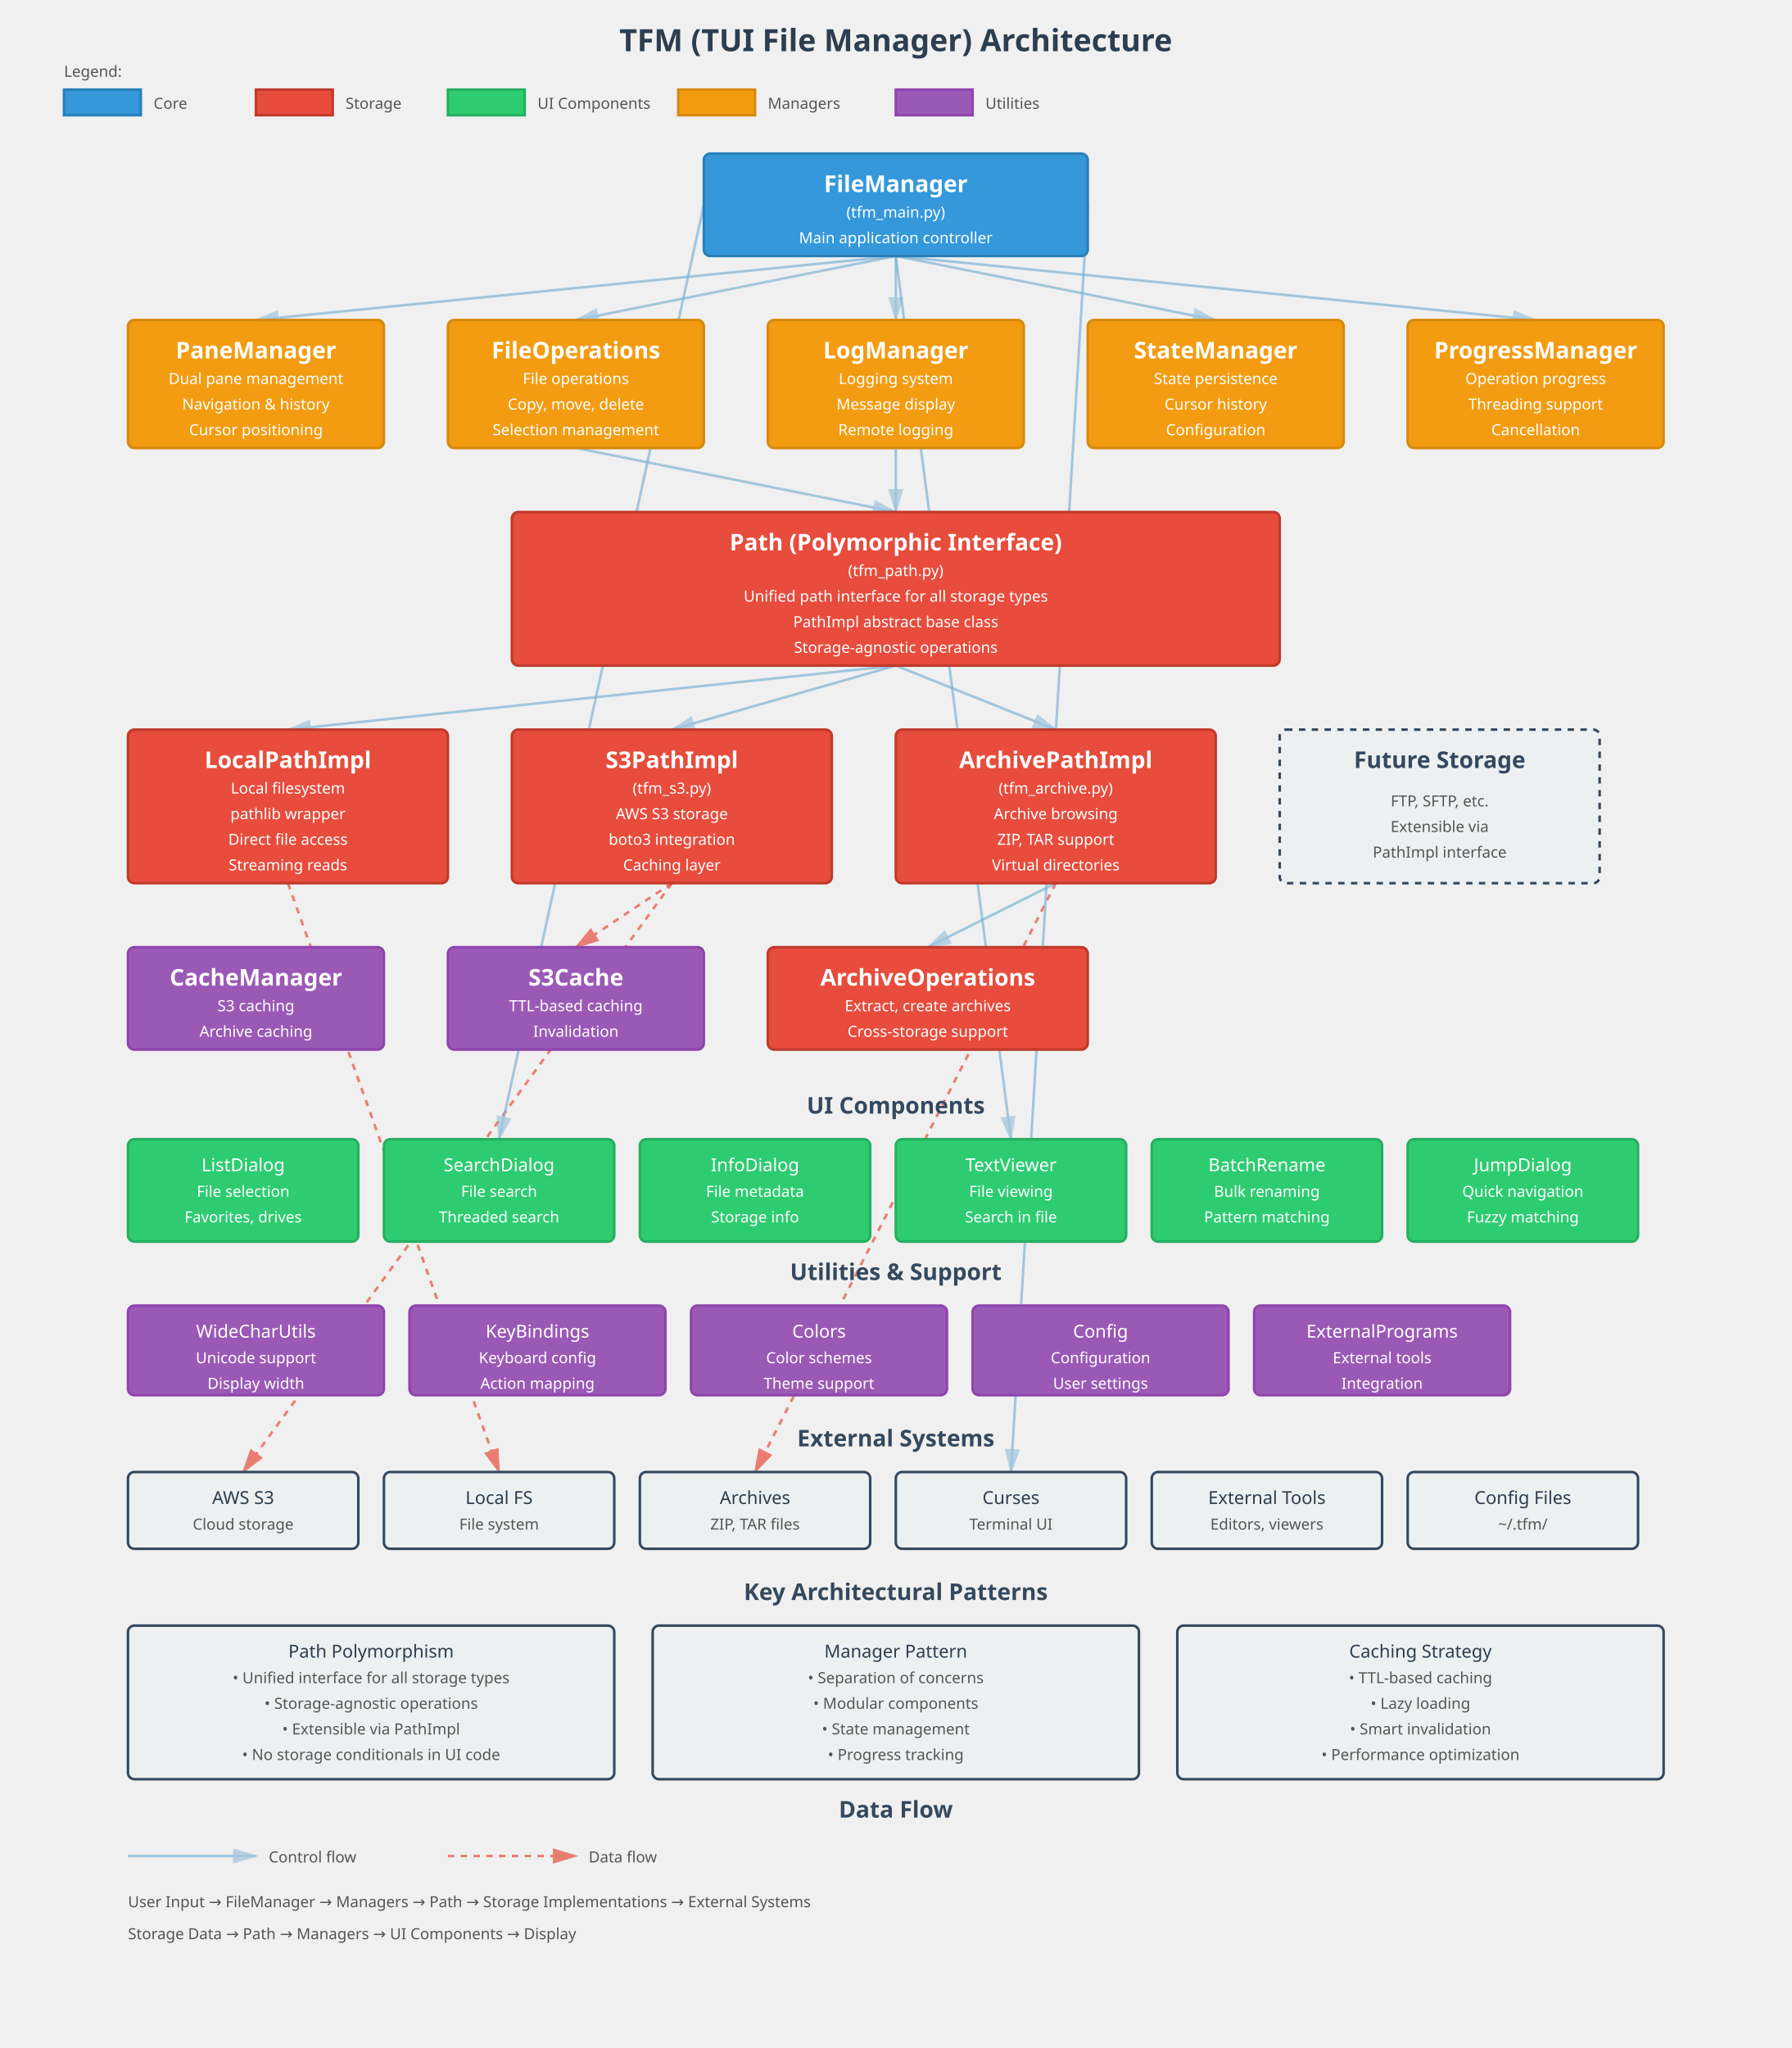
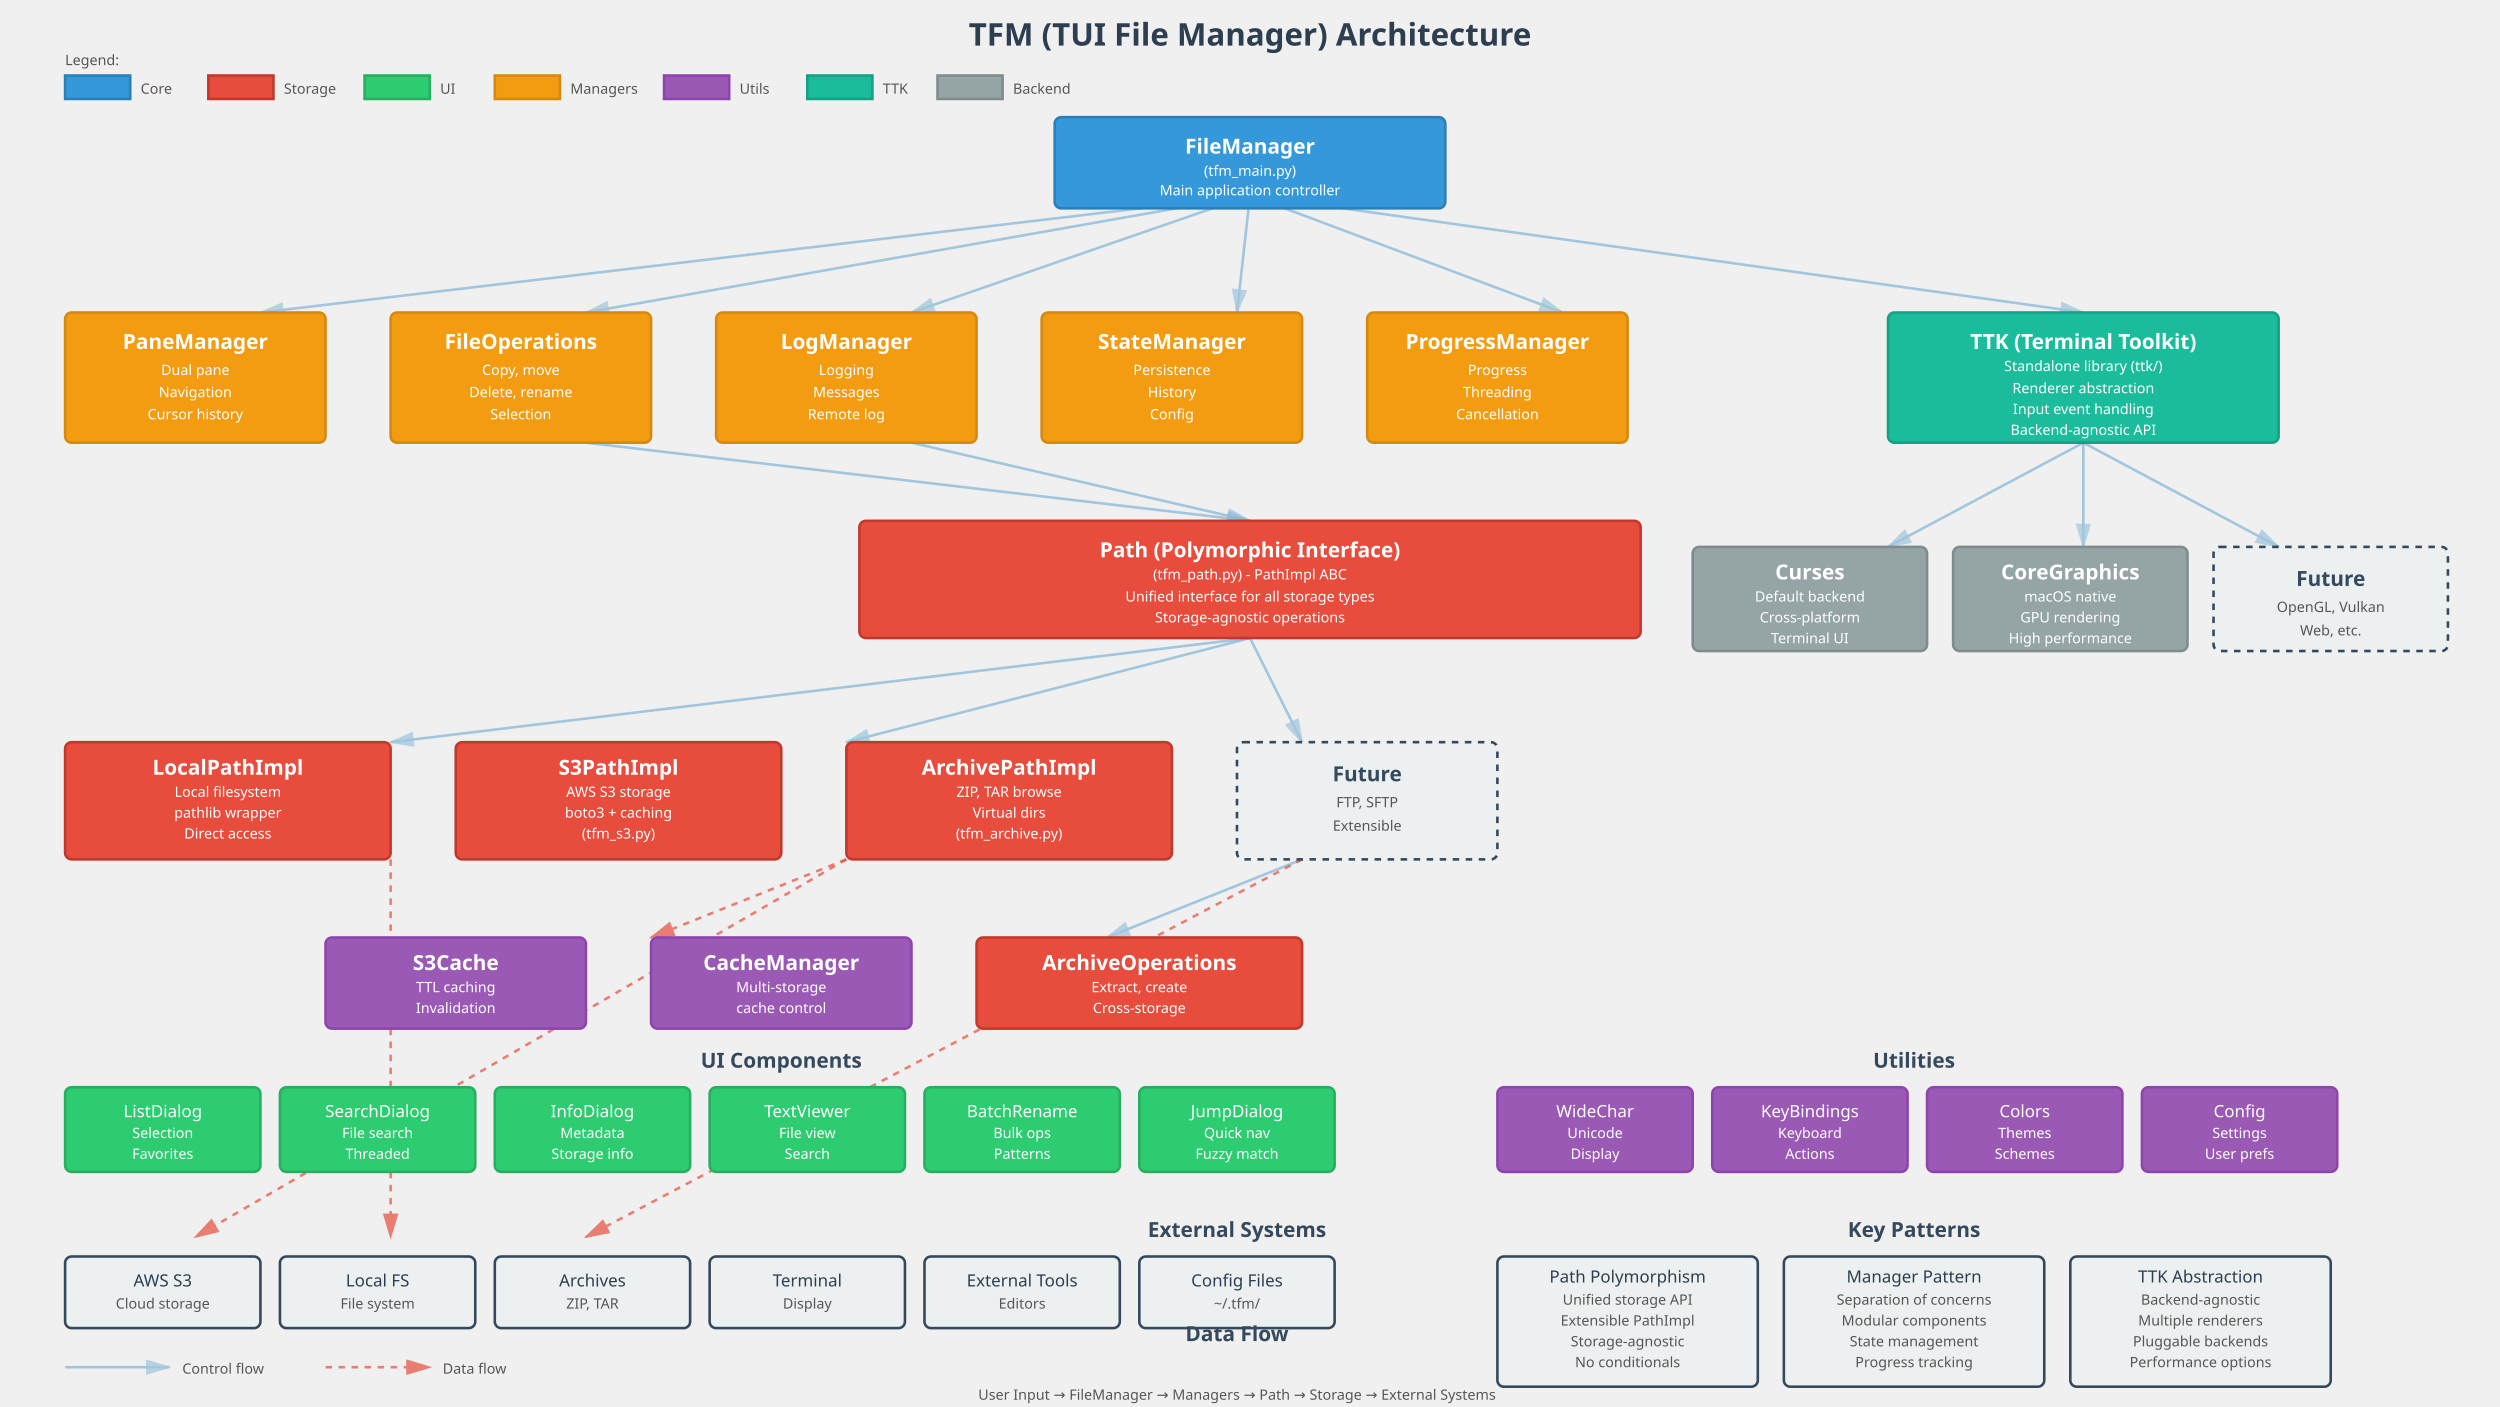
- <svg xmlns="http://www.w3.org/2000/svg" viewBox="0 0 1400 1600" width="1400" height="1600">
+ <svg xmlns="http://www.w3.org/2000/svg" viewBox="0 0 1920 1080" width="1920" height="1080">
  <defs>
    <style>
      .title { font: bold 24px sans-serif; fill: #2c3e50; }
-       .subtitle { font: bold 18px sans-serif; fill: #34495e; }
-       .label { font: 14px sans-serif; fill: #2c3e50; }
-       .small-label { font: 12px sans-serif; fill: #555; }
+       .subtitle { font: bold 16px sans-serif; fill: #34495e; }
+       .label { font: 13px sans-serif; fill: #2c3e50; }
+       .small-label { font: 11px sans-serif; fill: #555; }
      .box { fill: #ecf0f1; stroke: #34495e; stroke-width: 2; }
      .core-box { fill: #3498db; stroke: #2980b9; stroke-width: 2; }
      .storage-box { fill: #e74c3c; stroke: #c0392b; stroke-width: 2; }
      .ui-box { fill: #2ecc71; stroke: #27ae60; stroke-width: 2; }
      .manager-box { fill: #f39c12; stroke: #d68910; stroke-width: 2; }
      .util-box { fill: #9b59b6; stroke: #8e44ad; stroke-width: 2; }
+       .ttk-box { fill: #1abc9c; stroke: #16a085; stroke-width: 2; }
+       .backend-box { fill: #95a5a6; stroke: #7f8c8d; stroke-width: 2; }
      .arrow { stroke: #7fb3d5; stroke-width: 2; fill: none; marker-end: url(#arrowhead); opacity: 0.7; }
      .data-arrow { stroke: #e74c3c; stroke-width: 2; fill: none; marker-end: url(#arrowhead-red); stroke-dasharray: 5,5; opacity: 0.7; }
      .white-text { fill: white; }
    </style>
    <marker id="arrowhead" markerWidth="10" markerHeight="10" refX="9" refY="3" orient="auto">
      <polygon points="0 0, 10 3, 0 6" fill="#7fb3d5" opacity="0.7" />
    </marker>
    <marker id="arrowhead-red" markerWidth="10" markerHeight="10" refX="9" refY="3" orient="auto">
      <polygon points="0 0, 10 3, 0 6" fill="#e74c3c" />
    </marker>
  </defs>
-   <path d="M 700 200 L 200 250" class="arrow" />
-   <path d="M 700 200 L 450 250" class="arrow" />
-   <path d="M 700 200 L 700 250" class="arrow" />
-   <path d="M 700 200 L 950 250" class="arrow" />
-   <path d="M 700 200 L 1200 250" class="arrow" />
-   <path d="M 450 350 L 700 400" class="arrow" />
-   <path d="M 700 350 L 700 400" class="arrow" />
-   <path d="M 700 520 L 225 570" class="arrow" />
-   <path d="M 700 520 L 525 570" class="arrow" />
-   <path d="M 700 520 L 825 570" class="arrow" />
-   <path d="M 525 690 L 450 740" class="data-arrow" />
-   <path d="M 825 690 L 725 740" class="arrow" />
-   <path d="M 225 690 L 390 1150" class="data-arrow" />
-   <path d="M 525 690 L 190 1150" class="data-arrow" />
-   <path d="M 825 690 L 590 1150" class="data-arrow" />
-   <path d="M 550 160 L 390 890" class="arrow" />
-   <path d="M 700 200 L 790 890" class="arrow" />
-   <path d="M 850 160 L 790 1150" class="arrow" />
-   <text x="700" y="40" text-anchor="middle" class="title">TFM (TUI File Manager) Architecture</text>
-   <g transform="translate(50, 60)">
+   <path d="M 960 150 L 200 240" class="arrow" />
+   <path d="M 960 150 L 450 240" class="arrow" />
+   <path d="M 960 150 L 700 240" class="arrow" />
+   <path d="M 960 150 L 950 240" class="arrow" />
+   <path d="M 960 150 L 1200 240" class="arrow" />
+   <path d="M 450 340 L 960 400" class="arrow" />
+   <path d="M 700 340 L 960 400" class="arrow" />
+   <path d="M 960 490 L 300 570" class="arrow" />
+   <path d="M 960 490 L 650 570" class="arrow" />
+   <path d="M 960 490 L 1000 570" class="arrow" />
+   <path d="M 650 660 L 500 720" class="data-arrow" />
+   <path d="M 1000 660 L 850 720" class="arrow" />
+   <path d="M 300 660 L 300 950" class="data-arrow" />
+   <path d="M 650 660 L 150 950" class="data-arrow" />
+   <path d="M 1000 660 L 450 950" class="data-arrow" />
+   <path d="M 960 150 L 1600 240" class="arrow" />
+   <path d="M 1600 340 L 1450 420" class="arrow" />
+   <path d="M 1600 340 L 1600 420" class="arrow" />
+   <path d="M 1600 340 L 1750 420" class="arrow" />
+   <text x="960" y="35" text-anchor="middle" class="title">TFM (TUI File Manager) Architecture</text>
+   <g transform="translate(50, 50)">
    <text x="0" y="0" class="small-label">Legend:</text>
-     <rect x="0" y="10" width="60" height="20" class="core-box" />
-     <text x="70" y="25" class="small-label">Core</text>
-     <rect x="150" y="10" width="60" height="20" class="storage-box" />
-     <text x="220" y="25" class="small-label">Storage</text>
-     <rect x="300" y="10" width="60" height="20" class="ui-box" />
-     <text x="370" y="25" class="small-label">UI Components</text>
-     <rect x="480" y="10" width="60" height="20" class="manager-box" />
-     <text x="550" y="25" class="small-label">Managers</text>
-     <rect x="650" y="10" width="60" height="20" class="util-box" />
-     <text x="720" y="25" class="small-label">Utilities</text>
-   </g>
-   <g transform="translate(550, 120)">
-     <rect x="0" y="0" width="300" height="80" class="core-box" rx="5" />
-     <text x="150" y="30" text-anchor="middle" class="subtitle white-text">FileManager</text>
-     <text x="150" y="50" text-anchor="middle" class="small-label white-text">(tfm_main.py)</text>
-     <text x="150" y="70" text-anchor="middle" class="small-label white-text">Main application controller</text>
-   </g>
-   <g transform="translate(100, 250)">
+     <rect x="0" y="8" width="50" height="18" class="core-box" />
+     <text x="58" y="22" class="small-label">Core</text>
+     <rect x="110" y="8" width="50" height="18" class="storage-box" />
+     <text x="168" y="22" class="small-label">Storage</text>
+     <rect x="230" y="8" width="50" height="18" class="ui-box" />
+     <text x="288" y="22" class="small-label">UI</text>
+     <rect x="330" y="8" width="50" height="18" class="manager-box" />
+     <text x="388" y="22" class="small-label">Managers</text>
+     <rect x="460" y="8" width="50" height="18" class="util-box" />
+     <text x="518" y="22" class="small-label">Utils</text>
+     <rect x="570" y="8" width="50" height="18" class="ttk-box" />
+     <text x="628" y="22" class="small-label">TTK</text>
+     <rect x="670" y="8" width="50" height="18" class="backend-box" />
+     <text x="728" y="22" class="small-label">Backend</text>
+   </g>
+   <g transform="translate(810, 90)">
+     <rect x="0" y="0" width="300" height="70" class="core-box" rx="5" />
+     <text x="150" y="28" text-anchor="middle" class="subtitle white-text">FileManager</text>
+     <text x="150" y="45" text-anchor="middle" class="small-label white-text">(tfm_main.py)</text>
+     <text x="150" y="60" text-anchor="middle" class="small-label white-text">Main application controller</text>
+   </g>
+   <g transform="translate(50, 240)">
    <rect x="0" y="0" width="200" height="100" class="manager-box" rx="5" />
-     <text x="100" y="30" text-anchor="middle" class="subtitle white-text">PaneManager</text>
-     <text x="100" y="50" text-anchor="middle" class="small-label white-text">Dual pane management</text>
-     <text x="100" y="70" text-anchor="middle" class="small-label white-text">Navigation &amp; history</text>
-     <text x="100" y="90" text-anchor="middle" class="small-label white-text">Cursor positioning</text>
+     <text x="100" y="28" text-anchor="middle" class="subtitle white-text">PaneManager</text>
+     <text x="100" y="48" text-anchor="middle" class="small-label white-text">Dual pane</text>
+     <text x="100" y="65" text-anchor="middle" class="small-label white-text">Navigation</text>
+     <text x="100" y="82" text-anchor="middle" class="small-label white-text">Cursor history</text>
    <rect x="250" y="0" width="200" height="100" class="manager-box" rx="5" />
-     <text x="350" y="30" text-anchor="middle" class="subtitle white-text">FileOperations</text>
-     <text x="350" y="50" text-anchor="middle" class="small-label white-text">File operations</text>
-     <text x="350" y="70" text-anchor="middle" class="small-label white-text">Copy, move, delete</text>
-     <text x="350" y="90" text-anchor="middle" class="small-label white-text">Selection management</text>
+     <text x="350" y="28" text-anchor="middle" class="subtitle white-text">FileOperations</text>
+     <text x="350" y="48" text-anchor="middle" class="small-label white-text">Copy, move</text>
+     <text x="350" y="65" text-anchor="middle" class="small-label white-text">Delete, rename</text>
+     <text x="350" y="82" text-anchor="middle" class="small-label white-text">Selection</text>
    <rect x="500" y="0" width="200" height="100" class="manager-box" rx="5" />
-     <text x="600" y="30" text-anchor="middle" class="subtitle white-text">LogManager</text>
-     <text x="600" y="50" text-anchor="middle" class="small-label white-text">Logging system</text>
-     <text x="600" y="70" text-anchor="middle" class="small-label white-text">Message display</text>
-     <text x="600" y="90" text-anchor="middle" class="small-label white-text">Remote logging</text>
+     <text x="600" y="28" text-anchor="middle" class="subtitle white-text">LogManager</text>
+     <text x="600" y="48" text-anchor="middle" class="small-label white-text">Logging</text>
+     <text x="600" y="65" text-anchor="middle" class="small-label white-text">Messages</text>
+     <text x="600" y="82" text-anchor="middle" class="small-label white-text">Remote log</text>
    <rect x="750" y="0" width="200" height="100" class="manager-box" rx="5" />
-     <text x="850" y="30" text-anchor="middle" class="subtitle white-text">StateManager</text>
-     <text x="850" y="50" text-anchor="middle" class="small-label white-text">State persistence</text>
-     <text x="850" y="70" text-anchor="middle" class="small-label white-text">Cursor history</text>
-     <text x="850" y="90" text-anchor="middle" class="small-label white-text">Configuration</text>
+     <text x="850" y="28" text-anchor="middle" class="subtitle white-text">StateManager</text>
+     <text x="850" y="48" text-anchor="middle" class="small-label white-text">Persistence</text>
+     <text x="850" y="65" text-anchor="middle" class="small-label white-text">History</text>
+     <text x="850" y="82" text-anchor="middle" class="small-label white-text">Config</text>
    <rect x="1000" y="0" width="200" height="100" class="manager-box" rx="5" />
-     <text x="1100" y="30" text-anchor="middle" class="subtitle white-text">ProgressManager</text>
-     <text x="1100" y="50" text-anchor="middle" class="small-label white-text">Operation progress</text>
-     <text x="1100" y="70" text-anchor="middle" class="small-label white-text">Threading support</text>
-     <text x="1100" y="90" text-anchor="middle" class="small-label white-text">Cancellation</text>
-   </g>
-   <g transform="translate(400, 400)">
-     <rect x="0" y="0" width="600" height="120" class="storage-box" rx="5" />
-     <text x="300" y="30" text-anchor="middle" class="subtitle white-text">Path (Polymorphic Interface)</text>
-     <text x="300" y="50" text-anchor="middle" class="small-label white-text">(tfm_path.py)</text>
-     <text x="300" y="70" text-anchor="middle" class="small-label white-text">Unified path interface for all storage types</text>
-     <text x="300" y="90" text-anchor="middle" class="small-label white-text">PathImpl abstract base class</text>
-     <text x="300" y="110" text-anchor="middle" class="small-label white-text">Storage-agnostic operations</text>
-   </g>
-   <g transform="translate(100, 570)">
-     <rect x="0" y="0" width="250" height="120" class="storage-box" rx="5" />
-     <text x="125" y="30" text-anchor="middle" class="subtitle white-text">LocalPathImpl</text>
-     <text x="125" y="50" text-anchor="middle" class="small-label white-text">Local filesystem</text>
-     <text x="125" y="70" text-anchor="middle" class="small-label white-text">pathlib wrapper</text>
-     <text x="125" y="90" text-anchor="middle" class="small-label white-text">Direct file access</text>
-     <text x="125" y="110" text-anchor="middle" class="small-label white-text">Streaming reads</text>
-     <rect x="300" y="0" width="250" height="120" class="storage-box" rx="5" />
-     <text x="425" y="30" text-anchor="middle" class="subtitle white-text">S3PathImpl</text>
-     <text x="425" y="50" text-anchor="middle" class="small-label white-text">(tfm_s3.py)</text>
-     <text x="425" y="70" text-anchor="middle" class="small-label white-text">AWS S3 storage</text>
-     <text x="425" y="90" text-anchor="middle" class="small-label white-text">boto3 integration</text>
-     <text x="425" y="110" text-anchor="middle" class="small-label white-text">Caching layer</text>
-     <rect x="600" y="0" width="250" height="120" class="storage-box" rx="5" />
-     <text x="725" y="30" text-anchor="middle" class="subtitle white-text">ArchivePathImpl</text>
-     <text x="725" y="50" text-anchor="middle" class="small-label white-text">(tfm_archive.py)</text>
-     <text x="725" y="70" text-anchor="middle" class="small-label white-text">Archive browsing</text>
-     <text x="725" y="90" text-anchor="middle" class="small-label white-text">ZIP, TAR support</text>
-     <text x="725" y="110" text-anchor="middle" class="small-label white-text">Virtual directories</text>
-     <rect x="900" y="0" width="250" height="120" class="box" rx="5" stroke-dasharray="5,5" />
-     <text x="1025" y="30" text-anchor="middle" class="subtitle">Future Storage</text>
-     <text x="1025" y="60" text-anchor="middle" class="small-label">FTP, SFTP, etc.</text>
-     <text x="1025" y="80" text-anchor="middle" class="small-label">Extensible via</text>
-     <text x="1025" y="100" text-anchor="middle" class="small-label">PathImpl interface</text>
-   </g>
-   <g transform="translate(600, 740)">
-     <rect x="0" y="0" width="250" height="80" class="storage-box" rx="5" />
-     <text x="125" y="30" text-anchor="middle" class="subtitle white-text">ArchiveOperations</text>
-     <text x="125" y="50" text-anchor="middle" class="small-label white-text">Extract, create archives</text>
-     <text x="125" y="70" text-anchor="middle" class="small-label white-text">Cross-storage support</text>
-   </g>
-   <g transform="translate(100, 740)">
-     <rect x="0" y="0" width="200" height="80" class="util-box" rx="5" />
-     <text x="100" y="30" text-anchor="middle" class="subtitle white-text">CacheManager</text>
-     <text x="100" y="50" text-anchor="middle" class="small-label white-text">S3 caching</text>
-     <text x="100" y="70" text-anchor="middle" class="small-label white-text">Archive caching</text>
-     <rect x="250" y="0" width="200" height="80" class="util-box" rx="5" />
-     <text x="350" y="30" text-anchor="middle" class="subtitle white-text">S3Cache</text>
-     <text x="350" y="50" text-anchor="middle" class="small-label white-text">TTL-based caching</text>
-     <text x="350" y="70" text-anchor="middle" class="small-label white-text">Invalidation</text>
-   </g>
-   <g transform="translate(100, 870)">
-     <text x="600" y="0" text-anchor="middle" class="subtitle">UI Components</text>
-     <rect x="0" y="20" width="180" height="80" class="ui-box" rx="5" />
-     <text x="90" y="45" text-anchor="middle" class="label white-text">ListDialog</text>
-     <text x="90" y="65" text-anchor="middle" class="small-label white-text">File selection</text>
-     <text x="90" y="85" text-anchor="middle" class="small-label white-text">Favorites, drives</text>
-     <rect x="200" y="20" width="180" height="80" class="ui-box" rx="5" />
-     <text x="290" y="45" text-anchor="middle" class="label white-text">SearchDialog</text>
-     <text x="290" y="65" text-anchor="middle" class="small-label white-text">File search</text>
-     <text x="290" y="85" text-anchor="middle" class="small-label white-text">Threaded search</text>
-     <rect x="400" y="20" width="180" height="80" class="ui-box" rx="5" />
-     <text x="490" y="45" text-anchor="middle" class="label white-text">InfoDialog</text>
-     <text x="490" y="65" text-anchor="middle" class="small-label white-text">File metadata</text>
-     <text x="490" y="85" text-anchor="middle" class="small-label white-text">Storage info</text>
-     <rect x="600" y="20" width="180" height="80" class="ui-box" rx="5" />
-     <text x="690" y="45" text-anchor="middle" class="label white-text">TextViewer</text>
-     <text x="690" y="65" text-anchor="middle" class="small-label white-text">File viewing</text>
-     <text x="690" y="85" text-anchor="middle" class="small-label white-text">Search in file</text>
-     <rect x="800" y="20" width="180" height="80" class="ui-box" rx="5" />
-     <text x="890" y="45" text-anchor="middle" class="label white-text">BatchRename</text>
-     <text x="890" y="65" text-anchor="middle" class="small-label white-text">Bulk renaming</text>
-     <text x="890" y="85" text-anchor="middle" class="small-label white-text">Pattern matching</text>
-     <rect x="1000" y="20" width="180" height="80" class="ui-box" rx="5" />
-     <text x="1090" y="45" text-anchor="middle" class="label white-text">JumpDialog</text>
-     <text x="1090" y="65" text-anchor="middle" class="small-label white-text">Quick navigation</text>
-     <text x="1090" y="85" text-anchor="middle" class="small-label white-text">Fuzzy matching</text>
-   </g>
-   <g transform="translate(100, 1000)">
-     <text x="600" y="0" text-anchor="middle" class="subtitle">Utilities &amp; Support</text>
-     <rect x="0" y="20" width="200" height="70" class="util-box" rx="5" />
-     <text x="100" y="45" text-anchor="middle" class="label white-text">WideCharUtils</text>
-     <text x="100" y="65" text-anchor="middle" class="small-label white-text">Unicode support</text>
-     <text x="100" y="85" text-anchor="middle" class="small-label white-text">Display width</text>
-     <rect x="220" y="20" width="200" height="70" class="util-box" rx="5" />
-     <text x="320" y="45" text-anchor="middle" class="label white-text">KeyBindings</text>
-     <text x="320" y="65" text-anchor="middle" class="small-label white-text">Keyboard config</text>
-     <text x="320" y="85" text-anchor="middle" class="small-label white-text">Action mapping</text>
-     <rect x="440" y="20" width="200" height="70" class="util-box" rx="5" />
-     <text x="540" y="45" text-anchor="middle" class="label white-text">Colors</text>
-     <text x="540" y="65" text-anchor="middle" class="small-label white-text">Color schemes</text>
-     <text x="540" y="85" text-anchor="middle" class="small-label white-text">Theme support</text>
-     <rect x="660" y="20" width="200" height="70" class="util-box" rx="5" />
-     <text x="760" y="45" text-anchor="middle" class="label white-text">Config</text>
-     <text x="760" y="65" text-anchor="middle" class="small-label white-text">Configuration</text>
-     <text x="760" y="85" text-anchor="middle" class="small-label white-text">User settings</text>
-     <rect x="880" y="20" width="200" height="70" class="util-box" rx="5" />
-     <text x="980" y="45" text-anchor="middle" class="label white-text">ExternalPrograms</text>
-     <text x="980" y="65" text-anchor="middle" class="small-label white-text">External tools</text>
-     <text x="980" y="85" text-anchor="middle" class="small-label white-text">Integration</text>
-   </g>
-   <g transform="translate(100, 1130)">
-     <text x="600" y="0" text-anchor="middle" class="subtitle">External Systems</text>
-     <rect x="0" y="20" width="180" height="60" class="box" rx="5" />
-     <text x="90" y="45" text-anchor="middle" class="label">AWS S3</text>
-     <text x="90" y="65" text-anchor="middle" class="small-label">Cloud storage</text>
-     <rect x="200" y="20" width="180" height="60" class="box" rx="5" />
-     <text x="290" y="45" text-anchor="middle" class="label">Local FS</text>
-     <text x="290" y="65" text-anchor="middle" class="small-label">File system</text>
-     <rect x="400" y="20" width="180" height="60" class="box" rx="5" />
-     <text x="490" y="45" text-anchor="middle" class="label">Archives</text>
-     <text x="490" y="65" text-anchor="middle" class="small-label">ZIP, TAR files</text>
-     <rect x="600" y="20" width="180" height="60" class="box" rx="5" />
-     <text x="690" y="45" text-anchor="middle" class="label">Curses</text>
-     <text x="690" y="65" text-anchor="middle" class="small-label">Terminal UI</text>
-     <rect x="800" y="20" width="180" height="60" class="box" rx="5" />
-     <text x="890" y="45" text-anchor="middle" class="label">External Tools</text>
-     <text x="890" y="65" text-anchor="middle" class="small-label">Editors, viewers</text>
-     <rect x="1000" y="20" width="180" height="60" class="box" rx="5" />
-     <text x="1090" y="45" text-anchor="middle" class="label">Config Files</text>
-     <text x="1090" y="65" text-anchor="middle" class="small-label">~/.tfm/</text>
-   </g>
-   <g transform="translate(100, 1250)">
-     <text x="600" y="0" text-anchor="middle" class="subtitle">Key Architectural Patterns</text>
-     <rect x="0" y="20" width="380" height="120" class="box" rx="5" />
-     <text x="190" y="45" text-anchor="middle" class="label">Path Polymorphism</text>
-     <text x="190" y="65" text-anchor="middle" class="small-label">• Unified interface for all storage types</text>
-     <text x="190" y="85" text-anchor="middle" class="small-label">• Storage-agnostic operations</text>
-     <text x="190" y="105" text-anchor="middle" class="small-label">• Extensible via PathImpl</text>
-     <text x="190" y="125" text-anchor="middle" class="small-label">• No storage conditionals in UI code</text>
-     <rect x="410" y="20" width="380" height="120" class="box" rx="5" />
-     <text x="600" y="45" text-anchor="middle" class="label">Manager Pattern</text>
-     <text x="600" y="65" text-anchor="middle" class="small-label">• Separation of concerns</text>
-     <text x="600" y="85" text-anchor="middle" class="small-label">• Modular components</text>
-     <text x="600" y="105" text-anchor="middle" class="small-label">• State management</text>
-     <text x="600" y="125" text-anchor="middle" class="small-label">• Progress tracking</text>
-     <rect x="820" y="20" width="380" height="120" class="box" rx="5" />
-     <text x="1010" y="45" text-anchor="middle" class="label">Caching Strategy</text>
-     <text x="1010" y="65" text-anchor="middle" class="small-label">• TTL-based caching</text>
-     <text x="1010" y="85" text-anchor="middle" class="small-label">• Lazy loading</text>
-     <text x="1010" y="105" text-anchor="middle" class="small-label">• Smart invalidation</text>
-     <text x="1010" y="125" text-anchor="middle" class="small-label">• Performance optimization</text>
-   </g>
-   <g transform="translate(100, 1420)">
-     <text x="600" y="0" text-anchor="middle" class="subtitle">Data Flow</text>
-     <line x1="0" y1="30" x2="100" y2="30" class="arrow" />
-     <text x="110" y="35" class="small-label">Control flow</text>
-     <line x1="250" y1="30" x2="350" y2="30" class="data-arrow" />
-     <text x="360" y="35" class="small-label">Data flow</text>
-     <text x="0" y="70" class="small-label">User Input → FileManager → Managers → Path → Storage Implementations → External Systems</text>
-     <text x="0" y="95" class="small-label">Storage Data → Path → Managers → UI Components → Display</text>
+     <text x="1100" y="28" text-anchor="middle" class="subtitle white-text">ProgressManager</text>
+     <text x="1100" y="48" text-anchor="middle" class="small-label white-text">Progress</text>
+     <text x="1100" y="65" text-anchor="middle" class="small-label white-text">Threading</text>
+     <text x="1100" y="82" text-anchor="middle" class="small-label white-text">Cancellation</text>
+   </g>
+   <g transform="translate(660, 400)">
+     <rect x="0" y="0" width="600" height="90" class="storage-box" rx="5" />
+     <text x="300" y="28" text-anchor="middle" class="subtitle white-text">Path (Polymorphic Interface)</text>
+     <text x="300" y="45" text-anchor="middle" class="small-label white-text">(tfm_path.py) - PathImpl ABC</text>
+     <text x="300" y="62" text-anchor="middle" class="small-label white-text">Unified interface for all storage types</text>
+     <text x="300" y="78" text-anchor="middle" class="small-label white-text">Storage-agnostic operations</text>
+   </g>
+   <g transform="translate(50, 570)">
+     <rect x="0" y="0" width="250" height="90" class="storage-box" rx="5" />
+     <text x="125" y="25" text-anchor="middle" class="subtitle white-text">LocalPathImpl</text>
+     <text x="125" y="42" text-anchor="middle" class="small-label white-text">Local filesystem</text>
+     <text x="125" y="58" text-anchor="middle" class="small-label white-text">pathlib wrapper</text>
+     <text x="125" y="74" text-anchor="middle" class="small-label white-text">Direct access</text>
+     <rect x="300" y="0" width="250" height="90" class="storage-box" rx="5" />
+     <text x="425" y="25" text-anchor="middle" class="subtitle white-text">S3PathImpl</text>
+     <text x="425" y="42" text-anchor="middle" class="small-label white-text">AWS S3 storage</text>
+     <text x="425" y="58" text-anchor="middle" class="small-label white-text">boto3 + caching</text>
+     <text x="425" y="74" text-anchor="middle" class="small-label white-text">(tfm_s3.py)</text>
+     <rect x="600" y="0" width="250" height="90" class="storage-box" rx="5" />
+     <text x="725" y="25" text-anchor="middle" class="subtitle white-text">ArchivePathImpl</text>
+     <text x="725" y="42" text-anchor="middle" class="small-label white-text">ZIP, TAR browse</text>
+     <text x="725" y="58" text-anchor="middle" class="small-label white-text">Virtual dirs</text>
+     <text x="725" y="74" text-anchor="middle" class="small-label white-text">(tfm_archive.py)</text>
+     <rect x="900" y="0" width="200" height="90" class="box" rx="5" stroke-dasharray="5,5" />
+     <text x="1000" y="30" text-anchor="middle" class="subtitle">Future</text>
+     <text x="1000" y="50" text-anchor="middle" class="small-label">FTP, SFTP</text>
+     <text x="1000" y="68" text-anchor="middle" class="small-label">Extensible</text>
+   </g>
+   <g transform="translate(1450, 240)">
+     <rect x="0" y="0" width="300" height="100" class="ttk-box" rx="5" />
+     <text x="150" y="28" text-anchor="middle" class="subtitle white-text">TTK (Terminal Toolkit)</text>
+     <text x="150" y="45" text-anchor="middle" class="small-label white-text">Standalone library (ttk/)</text>
+     <text x="150" y="62" text-anchor="middle" class="small-label white-text">Renderer abstraction</text>
+     <text x="150" y="78" text-anchor="middle" class="small-label white-text">Input event handling</text>
+     <text x="150" y="94" text-anchor="middle" class="small-label white-text">Backend-agnostic API</text>
+   </g>
+   <g transform="translate(1300, 420)">
+     <rect x="0" y="0" width="180" height="80" class="backend-box" rx="5" />
+     <text x="90" y="25" text-anchor="middle" class="subtitle white-text">Curses</text>
+     <text x="90" y="42" text-anchor="middle" class="small-label white-text">Default backend</text>
+     <text x="90" y="58" text-anchor="middle" class="small-label white-text">Cross-platform</text>
+     <text x="90" y="74" text-anchor="middle" class="small-label white-text">Terminal UI</text>
+     <rect x="200" y="0" width="180" height="80" class="backend-box" rx="5" />
+     <text x="290" y="25" text-anchor="middle" class="subtitle white-text">CoreGraphics</text>
+     <text x="290" y="42" text-anchor="middle" class="small-label white-text">macOS native</text>
+     <text x="290" y="58" text-anchor="middle" class="small-label white-text">GPU rendering</text>
+     <text x="290" y="74" text-anchor="middle" class="small-label white-text">High performance</text>
+     <rect x="400" y="0" width="180" height="80" class="box" rx="5" stroke-dasharray="5,5" />
+     <text x="490" y="30" text-anchor="middle" class="subtitle">Future</text>
+     <text x="490" y="50" text-anchor="middle" class="small-label">OpenGL, Vulkan</text>
+     <text x="490" y="68" text-anchor="middle" class="small-label">Web, etc.</text>
+   </g>
+   <g transform="translate(250, 720)">
+     <rect x="0" y="0" width="200" height="70" class="util-box" rx="5" />
+     <text x="100" y="25" text-anchor="middle" class="subtitle white-text">S3Cache</text>
+     <text x="100" y="42" text-anchor="middle" class="small-label white-text">TTL caching</text>
+     <text x="100" y="58" text-anchor="middle" class="small-label white-text">Invalidation</text>
+     <rect x="250" y="0" width="200" height="70" class="util-box" rx="5" />
+     <text x="350" y="25" text-anchor="middle" class="subtitle white-text">CacheManager</text>
+     <text x="350" y="42" text-anchor="middle" class="small-label white-text">Multi-storage</text>
+     <text x="350" y="58" text-anchor="middle" class="small-label white-text">cache control</text>
+     <rect x="500" y="0" width="250" height="70" class="storage-box" rx="5" />
+     <text x="625" y="25" text-anchor="middle" class="subtitle white-text">ArchiveOperations</text>
+     <text x="625" y="42" text-anchor="middle" class="small-label white-text">Extract, create</text>
+     <text x="625" y="58" text-anchor="middle" class="small-label white-text">Cross-storage</text>
+   </g>
+   <g transform="translate(50, 820)">
+     <text x="550" y="0" text-anchor="middle" class="subtitle">UI Components</text>
+     <rect x="0" y="15" width="150" height="65" class="ui-box" rx="5" />
+     <text x="75" y="38" text-anchor="middle" class="label white-text">ListDialog</text>
+     <text x="75" y="54" text-anchor="middle" class="small-label white-text">Selection</text>
+     <text x="75" y="70" text-anchor="middle" class="small-label white-text">Favorites</text>
+     <rect x="165" y="15" width="150" height="65" class="ui-box" rx="5" />
+     <text x="240" y="38" text-anchor="middle" class="label white-text">SearchDialog</text>
+     <text x="240" y="54" text-anchor="middle" class="small-label white-text">File search</text>
+     <text x="240" y="70" text-anchor="middle" class="small-label white-text">Threaded</text>
+     <rect x="330" y="15" width="150" height="65" class="ui-box" rx="5" />
+     <text x="405" y="38" text-anchor="middle" class="label white-text">InfoDialog</text>
+     <text x="405" y="54" text-anchor="middle" class="small-label white-text">Metadata</text>
+     <text x="405" y="70" text-anchor="middle" class="small-label white-text">Storage info</text>
+     <rect x="495" y="15" width="150" height="65" class="ui-box" rx="5" />
+     <text x="570" y="38" text-anchor="middle" class="label white-text">TextViewer</text>
+     <text x="570" y="54" text-anchor="middle" class="small-label white-text">File view</text>
+     <text x="570" y="70" text-anchor="middle" class="small-label white-text">Search</text>
+     <rect x="660" y="15" width="150" height="65" class="ui-box" rx="5" />
+     <text x="735" y="38" text-anchor="middle" class="label white-text">BatchRename</text>
+     <text x="735" y="54" text-anchor="middle" class="small-label white-text">Bulk ops</text>
+     <text x="735" y="70" text-anchor="middle" class="small-label white-text">Patterns</text>
+     <rect x="825" y="15" width="150" height="65" class="ui-box" rx="5" />
+     <text x="900" y="38" text-anchor="middle" class="label white-text">JumpDialog</text>
+     <text x="900" y="54" text-anchor="middle" class="small-label white-text">Quick nav</text>
+     <text x="900" y="70" text-anchor="middle" class="small-label white-text">Fuzzy match</text>
+   </g>
+   <g transform="translate(1150, 820)">
+     <text x="320" y="0" text-anchor="middle" class="subtitle">Utilities</text>
+     <rect x="0" y="15" width="150" height="65" class="util-box" rx="5" />
+     <text x="75" y="38" text-anchor="middle" class="label white-text">WideChar</text>
+     <text x="75" y="54" text-anchor="middle" class="small-label white-text">Unicode</text>
+     <text x="75" y="70" text-anchor="middle" class="small-label white-text">Display</text>
+     <rect x="165" y="15" width="150" height="65" class="util-box" rx="5" />
+     <text x="240" y="38" text-anchor="middle" class="label white-text">KeyBindings</text>
+     <text x="240" y="54" text-anchor="middle" class="small-label white-text">Keyboard</text>
+     <text x="240" y="70" text-anchor="middle" class="small-label white-text">Actions</text>
+     <rect x="330" y="15" width="150" height="65" class="util-box" rx="5" />
+     <text x="405" y="38" text-anchor="middle" class="label white-text">Colors</text>
+     <text x="405" y="54" text-anchor="middle" class="small-label white-text">Themes</text>
+     <text x="405" y="70" text-anchor="middle" class="small-label white-text">Schemes</text>
+     <rect x="495" y="15" width="150" height="65" class="util-box" rx="5" />
+     <text x="570" y="38" text-anchor="middle" class="label white-text">Config</text>
+     <text x="570" y="54" text-anchor="middle" class="small-label white-text">Settings</text>
+     <text x="570" y="70" text-anchor="middle" class="small-label white-text">User prefs</text>
+   </g>
+   <g transform="translate(50, 950)">
+     <text x="900" y="0" text-anchor="middle" class="subtitle">External Systems</text>
+     <rect x="0" y="15" width="150" height="55" class="box" rx="5" />
+     <text x="75" y="38" text-anchor="middle" class="label">AWS S3</text>
+     <text x="75" y="55" text-anchor="middle" class="small-label">Cloud storage</text>
+     <rect x="165" y="15" width="150" height="55" class="box" rx="5" />
+     <text x="240" y="38" text-anchor="middle" class="label">Local FS</text>
+     <text x="240" y="55" text-anchor="middle" class="small-label">File system</text>
+     <rect x="330" y="15" width="150" height="55" class="box" rx="5" />
+     <text x="405" y="38" text-anchor="middle" class="label">Archives</text>
+     <text x="405" y="55" text-anchor="middle" class="small-label">ZIP, TAR</text>
+     <rect x="495" y="15" width="150" height="55" class="box" rx="5" />
+     <text x="570" y="38" text-anchor="middle" class="label">Terminal</text>
+     <text x="570" y="55" text-anchor="middle" class="small-label">Display</text>
+     <rect x="660" y="15" width="150" height="55" class="box" rx="5" />
+     <text x="735" y="38" text-anchor="middle" class="label">External Tools</text>
+     <text x="735" y="55" text-anchor="middle" class="small-label">Editors</text>
+     <rect x="825" y="15" width="150" height="55" class="box" rx="5" />
+     <text x="900" y="38" text-anchor="middle" class="label">Config Files</text>
+     <text x="900" y="55" text-anchor="middle" class="small-label">~/.tfm/</text>
+   </g>
+   <g transform="translate(1150, 950)">
+     <text x="320" y="0" text-anchor="middle" class="subtitle">Key Patterns</text>
+     <rect x="0" y="15" width="200" height="100" class="box" rx="5" />
+     <text x="100" y="35" text-anchor="middle" class="label">Path Polymorphism</text>
+     <text x="100" y="52" text-anchor="middle" class="small-label">Unified storage API</text>
+     <text x="100" y="68" text-anchor="middle" class="small-label">Extensible PathImpl</text>
+     <text x="100" y="84" text-anchor="middle" class="small-label">Storage-agnostic</text>
+     <text x="100" y="100" text-anchor="middle" class="small-label">No conditionals</text>
+     <rect x="220" y="15" width="200" height="100" class="box" rx="5" />
+     <text x="320" y="35" text-anchor="middle" class="label">Manager Pattern</text>
+     <text x="320" y="52" text-anchor="middle" class="small-label">Separation of concerns</text>
+     <text x="320" y="68" text-anchor="middle" class="small-label">Modular components</text>
+     <text x="320" y="84" text-anchor="middle" class="small-label">State management</text>
+     <text x="320" y="100" text-anchor="middle" class="small-label">Progress tracking</text>
+     <rect x="440" y="15" width="200" height="100" class="box" rx="5" />
+     <text x="540" y="35" text-anchor="middle" class="label">TTK Abstraction</text>
+     <text x="540" y="52" text-anchor="middle" class="small-label">Backend-agnostic</text>
+     <text x="540" y="68" text-anchor="middle" class="small-label">Multiple renderers</text>
+     <text x="540" y="84" text-anchor="middle" class="small-label">Pluggable backends</text>
+     <text x="540" y="100" text-anchor="middle" class="small-label">Performance options</text>
+   </g>
+   <g transform="translate(50, 1030)">
+     <text x="900" y="0" text-anchor="middle" class="subtitle">Data Flow</text>
+     <line x1="0" y1="20" x2="80" y2="20" class="arrow" />
+     <text x="90" y="25" class="small-label">Control flow</text>
+     <line x1="200" y1="20" x2="280" y2="20" class="data-arrow" />
+     <text x="290" y="25" class="small-label">Data flow</text>
+     <text x="900" y="45" text-anchor="middle" class="small-label">User Input → FileManager → Managers → Path → Storage → External Systems</text>
  </g>
</svg>
